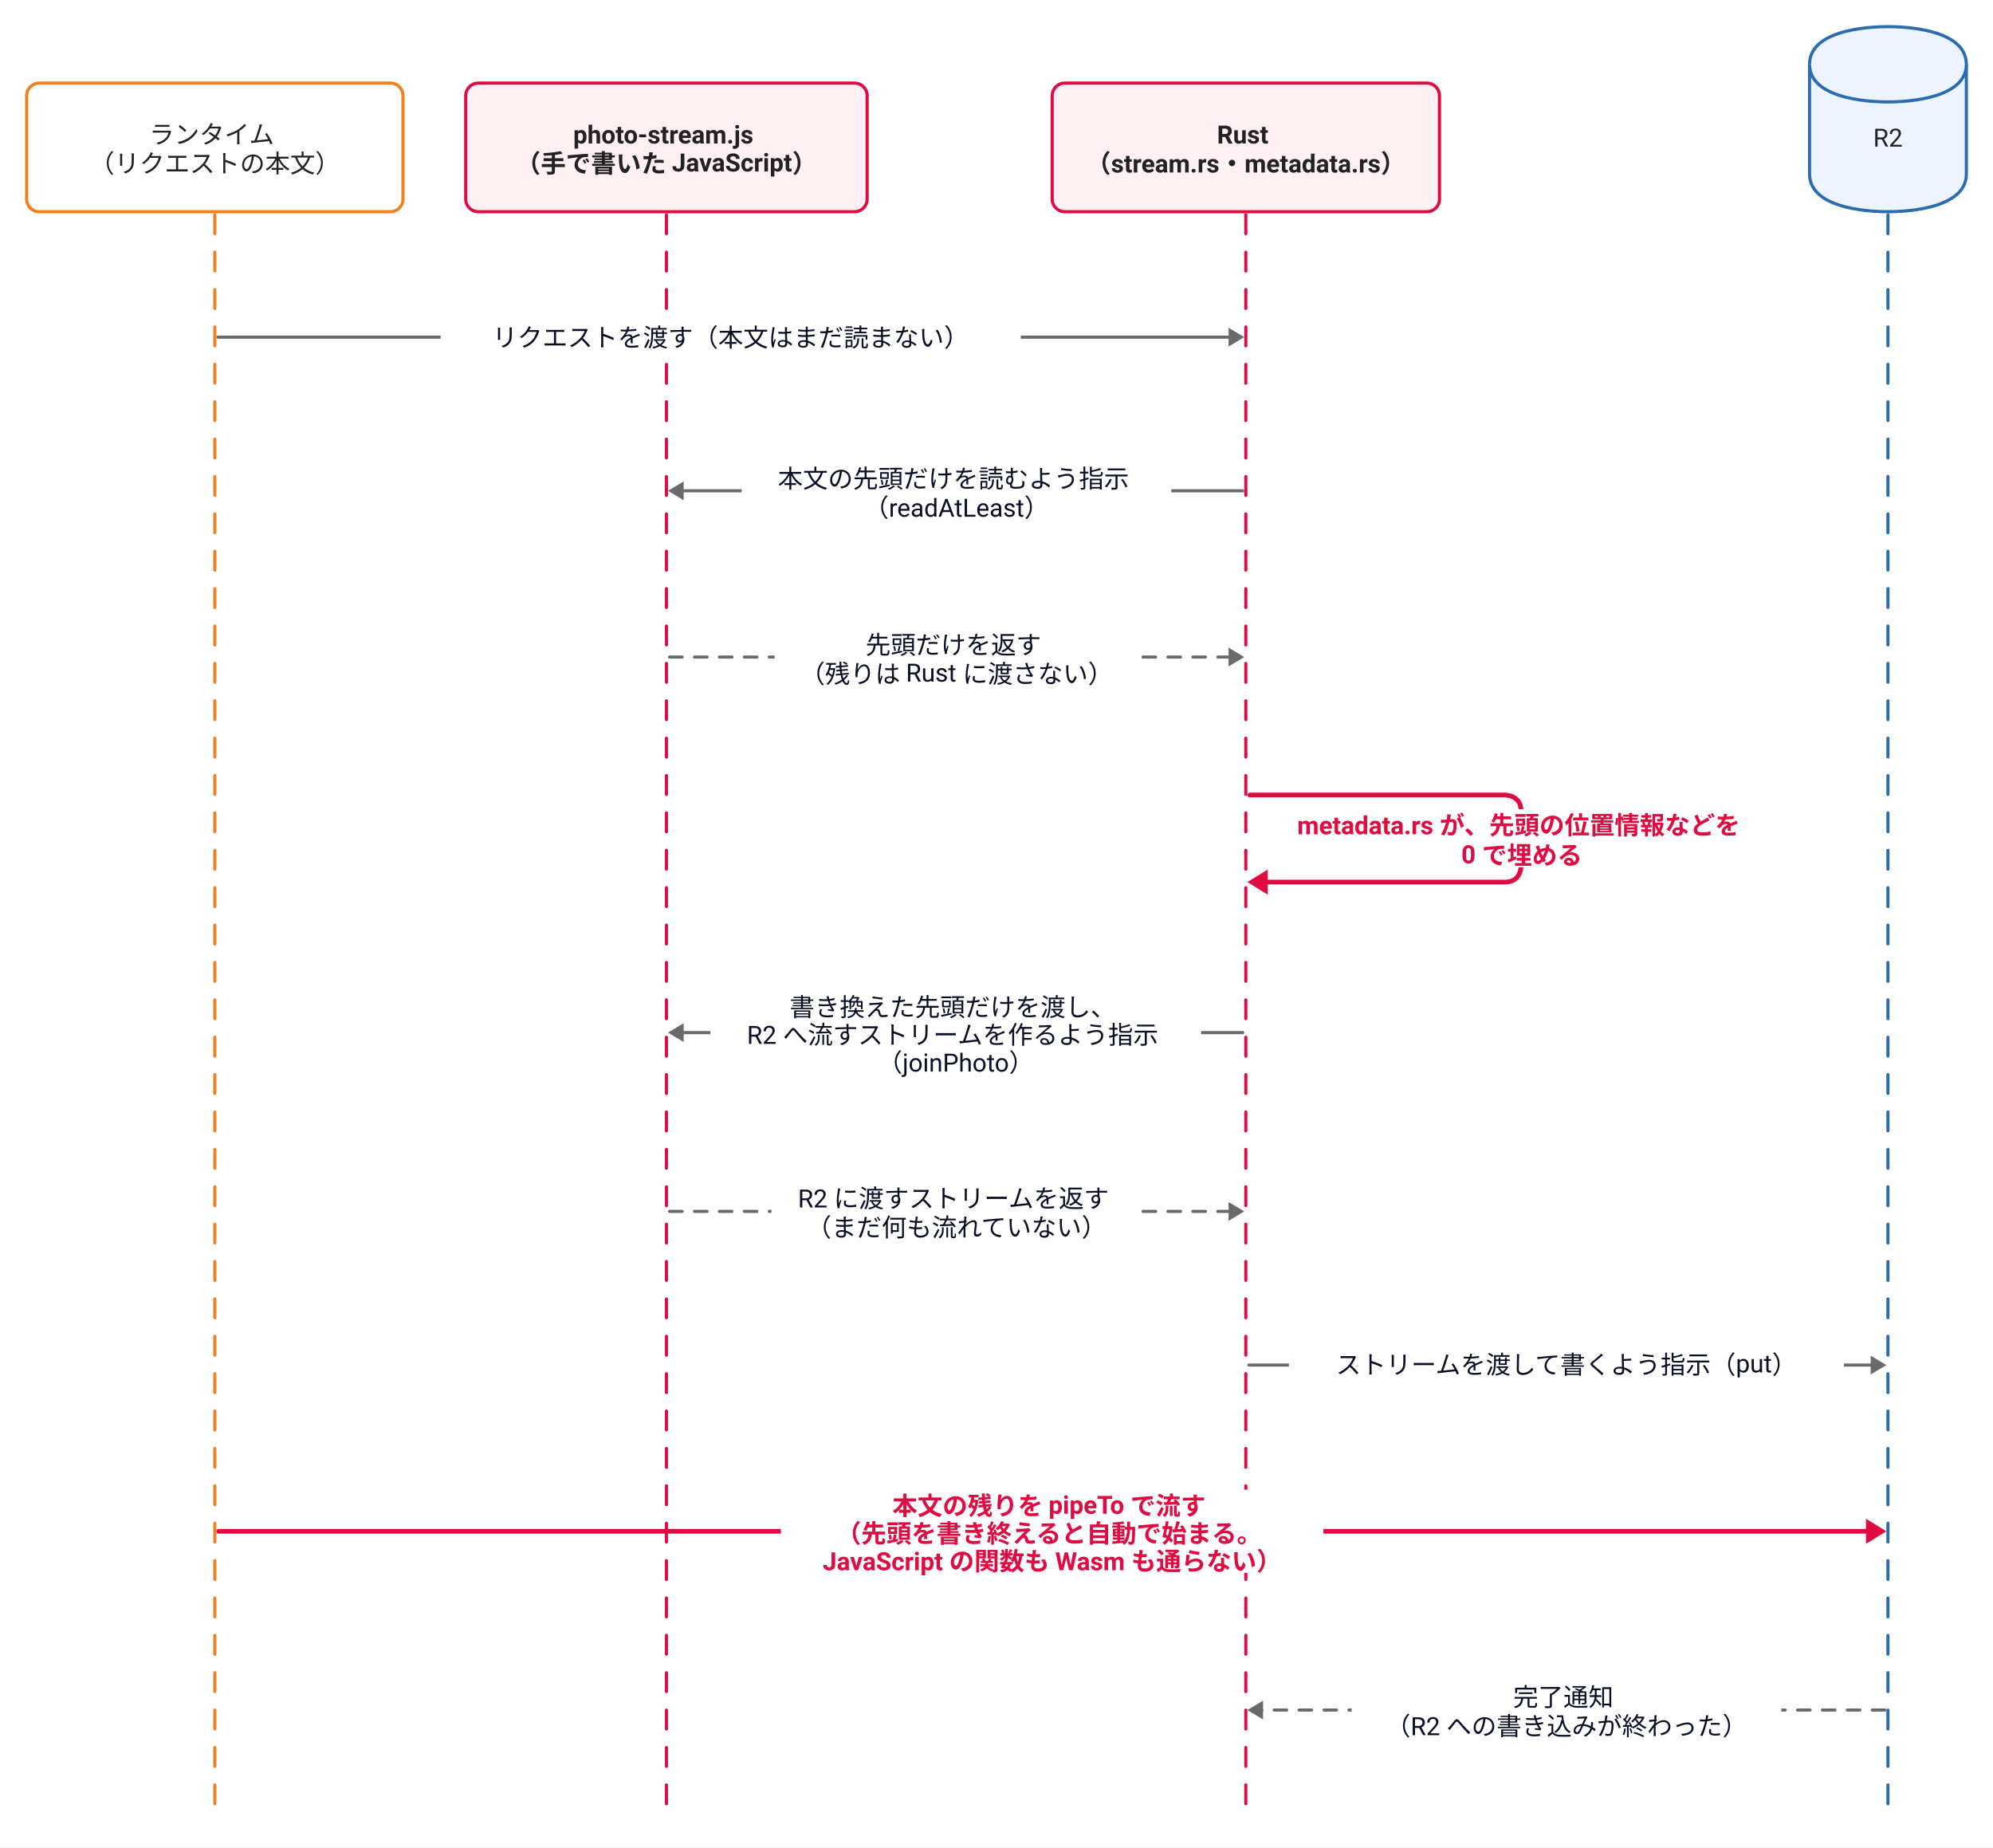
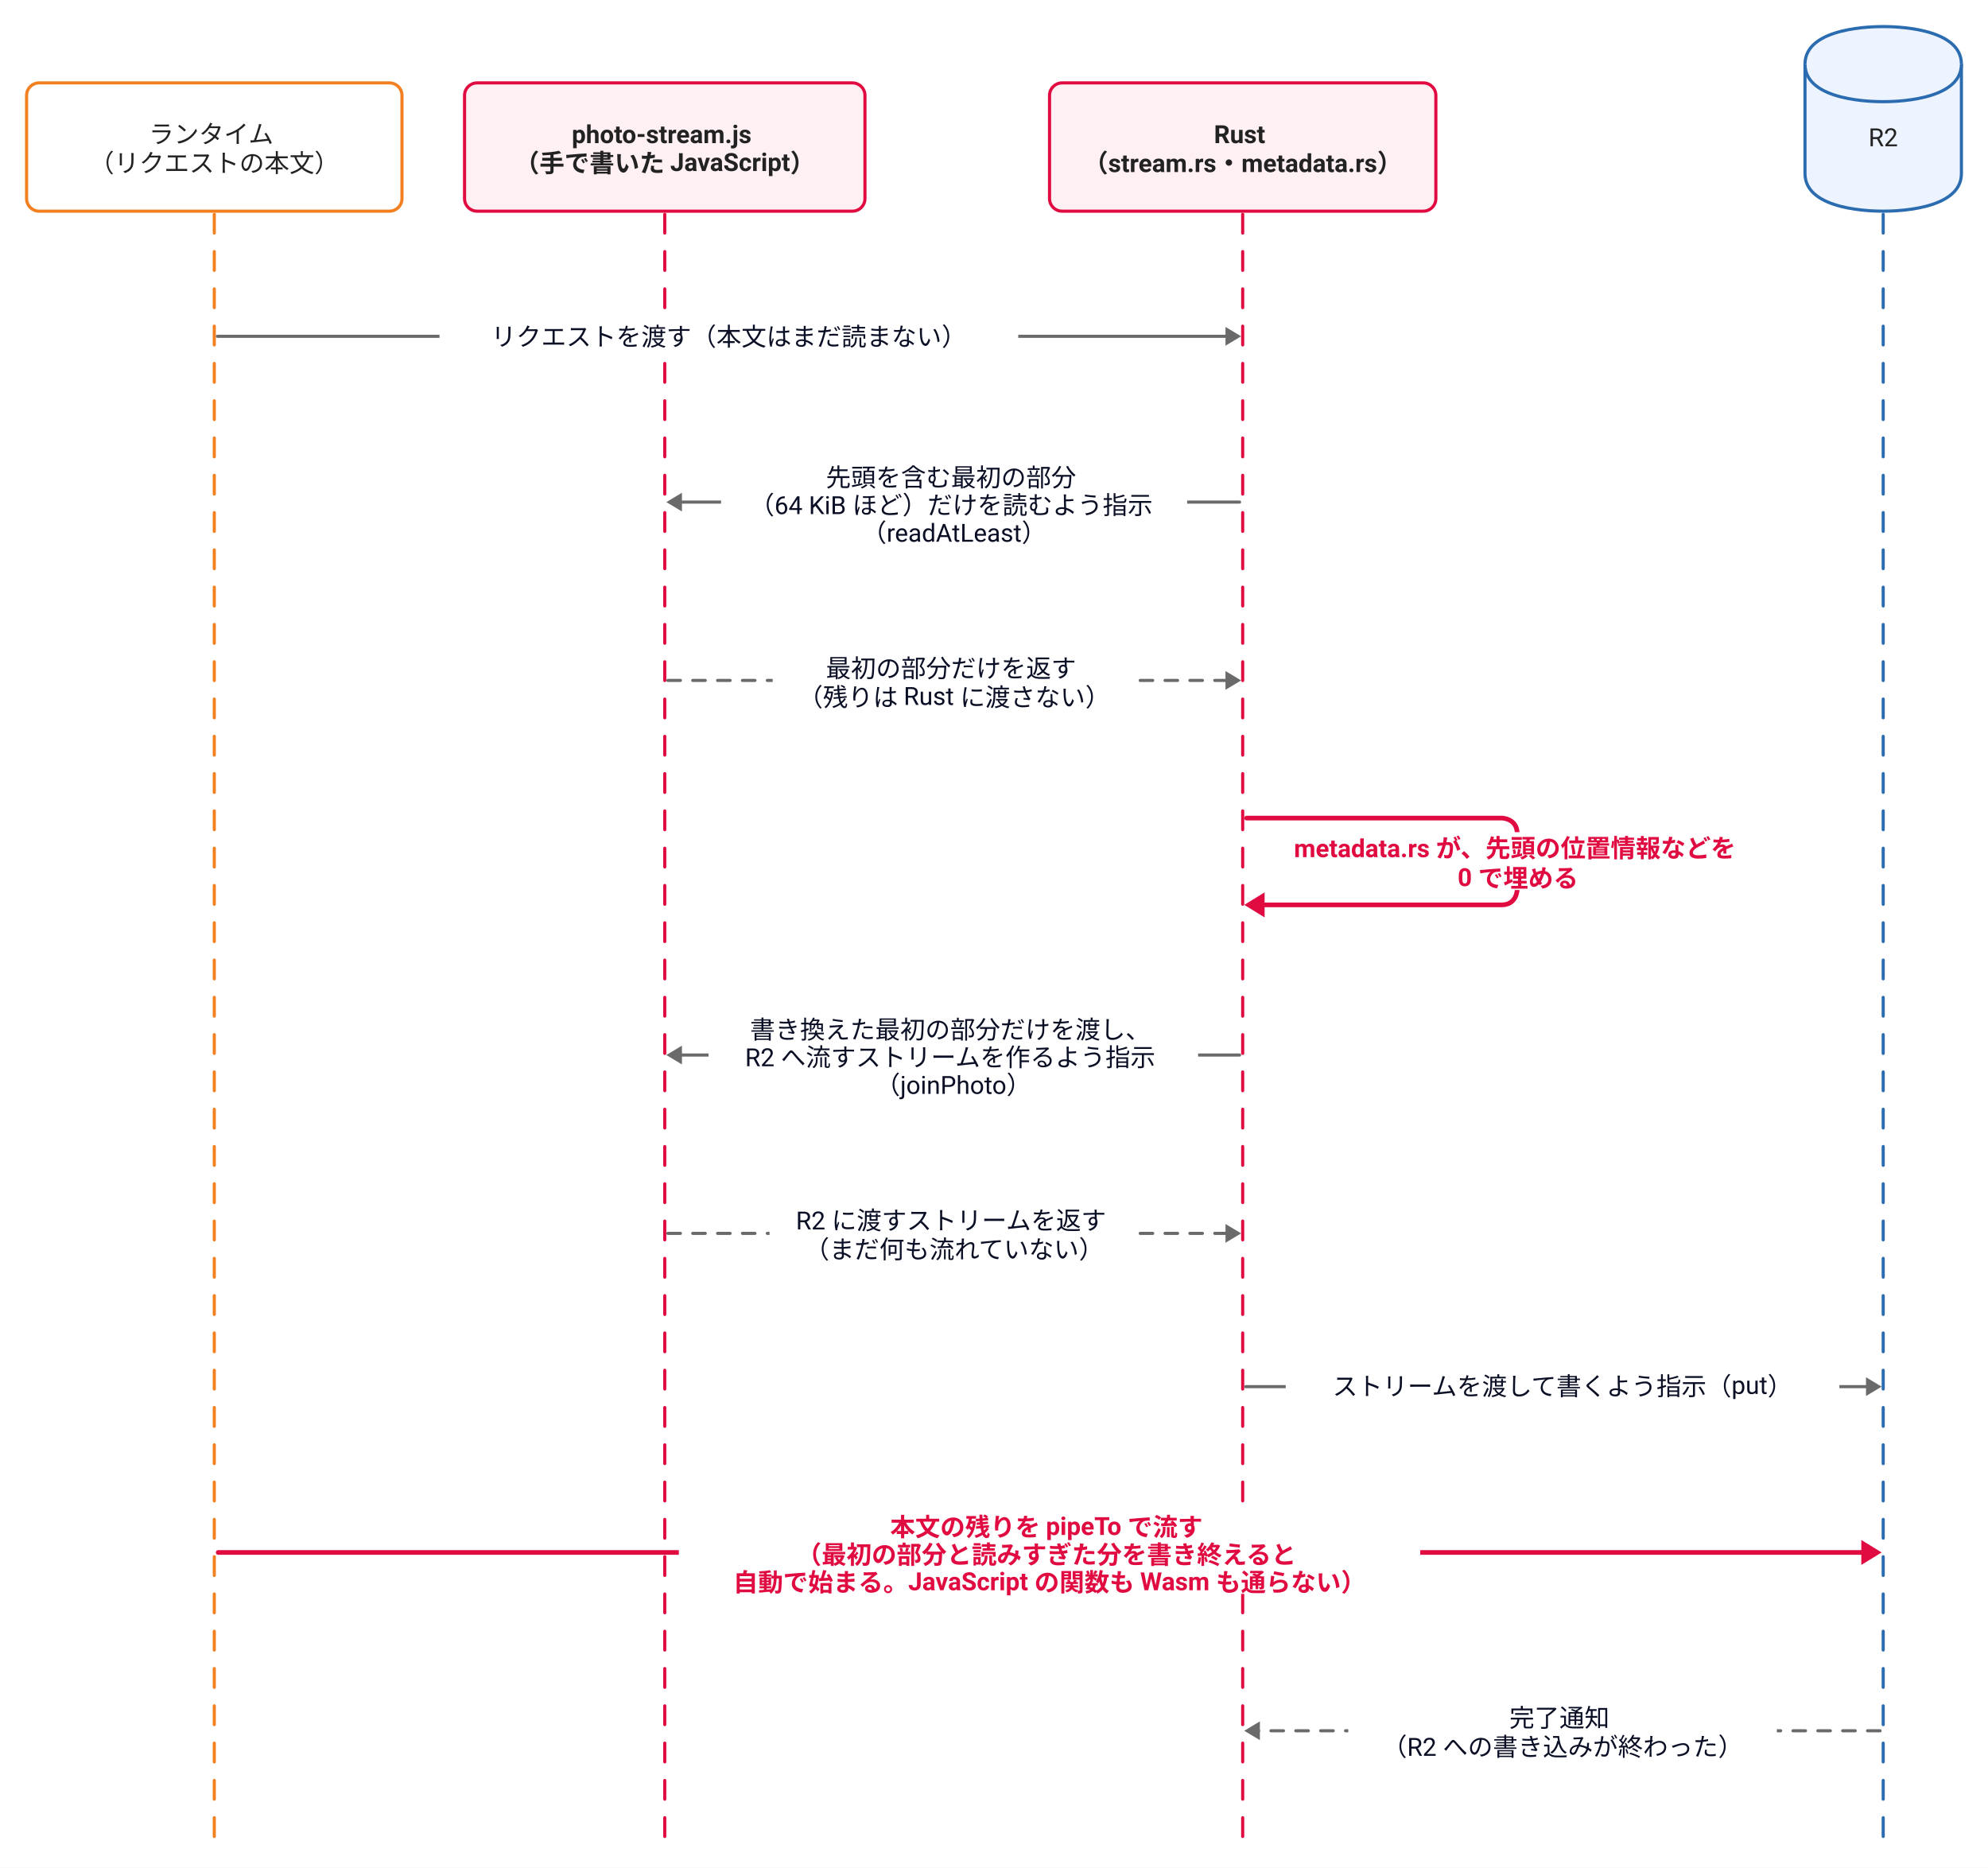
- <svg xmlns="http://www.w3.org/2000/svg" data-d2-version="v0.9.0" preserveAspectRatio="xMinYMin meet" viewBox="0 0 1271 1178" width="1271" height="1178">
-   <svg class="d2-758390760 d2-svg" width="1271" height="1178" viewBox="-5 35 1271 1178">
-     <rect x="-5" y="35" width="1271" height="1178" rx="0" fill="#FFFFFF" class=" fill-N7" stroke-width="0" />
+ <svg xmlns="http://www.w3.org/2000/svg" data-d2-version="v0.9.0" preserveAspectRatio="xMinYMin meet" viewBox="0 0 1271 1194" width="1271" height="1194">
+   <svg class="d2-2239014255 d2-svg" width="1271" height="1194" viewBox="-5 35 1271 1194">
+     <rect x="-5" y="35" width="1271" height="1194" rx="0" fill="#FFFFFF" class=" fill-N7" stroke-width="0" />
    <style type="text/css">
- .d2-758390760 .text {
+ .d2-2239014255 .text {
	font-family: -apple-system, system-ui, "Segoe UI", Roboto, "Helvetica Neue", "Hiragino Sans", "Noto Sans JP", sans-serif;
}
- .d2-758390760 .text-bold {
+ .d2-2239014255 .text-bold {
	font-family: -apple-system, system-ui, "Segoe UI", Roboto, "Helvetica Neue", "Hiragino Sans", "Noto Sans JP", sans-serif; font-weight: 700;
}</style>
    <style type="text/css">.shape {
  shape-rendering: geometricPrecision;
  stroke-linejoin: round;
}
.connection {
  stroke-linecap: round;
  stroke-linejoin: round;
}
.blend {
  mix-blend-mode: multiply;
  opacity: 0.5;
}

- 		.d2-758390760 .fill-N1{fill:#0A0F25;}
- 		.d2-758390760 .fill-N7{fill:#FFFFFF;}
- 		.d2-758390760 .fill-B1{fill:#6a6a6a;}
- 		.d2-758390760 .stroke-B1{stroke:#6a6a6a;}
- 		.d2-758390760 .stroke-B2{stroke:#0D32B2;}.appendix text.text{fill:#0A0F25}.md{--color-fg-default:#0A0F25;--color-fg-muted:#3f3f3f;--color-fg-subtle:#9499AB;--color-canvas-default:#FFFFFF;--color-canvas-subtle:#EEF1F8;--color-border-default:#6a6a6a;--color-border-muted:#0D32B2;--color-neutral-muted:#EEF1F8;--color-accent-fg:#0D32B2;--color-accent-emphasis:#0D32B2;--color-attention-subtle:#3f3f3f;--color-danger-fg:red;}.light-code{display: block}.dark-code{display: none}</style>
+ 		.d2-2239014255 .fill-N1{fill:#0A0F25;}
+ 		.d2-2239014255 .fill-N7{fill:#FFFFFF;}
+ 		.d2-2239014255 .fill-B1{fill:#6a6a6a;}
+ 		.d2-2239014255 .stroke-B1{stroke:#6a6a6a;}
+ 		.d2-2239014255 .stroke-B2{stroke:#0D32B2;}.appendix text.text{fill:#0A0F25}.md{--color-fg-default:#0A0F25;--color-fg-muted:#3f3f3f;--color-fg-subtle:#9499AB;--color-canvas-default:#FFFFFF;--color-canvas-subtle:#EEF1F8;--color-border-default:#6a6a6a;--color-border-muted:#0D32B2;--color-neutral-muted:#EEF1F8;--color-accent-fg:#0D32B2;--color-accent-emphasis:#0D32B2;--color-attention-subtle:#3f3f3f;--color-danger-fg:red;}.light-code{display: block}.dark-code{display: none}</style>
    <g class="cnVudGltZQ== service">
      <g class="shape">
        <rect x="12" y="88" width="240" height="82" rx="8" stroke="#f38020" fill="#ffffff" style="stroke-width:2;" />
      </g>
      <text x="132" y="126.5" fill="#222222" class="text" style="text-anchor:middle;font-size:16px">
        <tspan x="132" dy="0">ランタイム</tspan>
        <tspan x="132" dy="18.5">（リクエストの本文）</tspan>
      </text>
    </g>
    <g class="anM= app">
      <g class="shape">
        <rect x="292" y="88" width="256" height="82" rx="8" stroke="#e00b41" fill="#fff0f3" style="stroke-width:2;" />
      </g>
      <text x="420" y="126.5" fill="#222222" class="text-bold" style="text-anchor:middle;font-size:16px">
        <tspan x="420" dy="0">photo-stream.js</tspan>
        <tspan x="420" dy="18.5">（手で書いた JavaScript）</tspan>
      </text>
    </g>
    <g class="cnVzdA== app">
      <g class="shape">
        <rect x="666" y="88" width="247" height="82" rx="8" stroke="#e00b41" fill="#fff0f3" style="stroke-width:2;" />
      </g>
      <text x="789.5" y="126.5" fill="#222222" class="text-bold" style="text-anchor:middle;font-size:16px">
        <tspan x="789.5" dy="0">Rust</tspan>
        <tspan x="789.5" dy="18.5">（stream.rs・metadata.rs）</tspan>
      </text>
    </g>
    <g class="cjI= store">
      <g class="shape">
        <path d="M 1149 76 C 1149 52 1194 52 1199 52 C 1204 52 1249 52 1249 76 V 146 C 1249 170 1204 170 1199 170 C 1194 170 1149 170 1149 146 V 76 Z" stroke="#2b6cb0" fill="#eef4ff" style="stroke-width:2;" />
        <path d="M 1149 76 C 1149 100 1194 100 1199 100 C 1204 100 1249 100 1249 76" stroke="#2b6cb0" fill="#eef4ff" style="stroke-width:2;" />
      </g>
      <text x="1199" y="128.5" fill="#222222" class="text" style="text-anchor:middle;font-size:16px">R2</text>
    </g>
    <g class="KHJ1bnRpbWUgLS0gKVswXQ==">
-       <path d="M 132 172 L 132 1194.5" stroke="#f38020" fill="none" class="connection" style="stroke-width:2;stroke-dasharray:12,11.839;" mask="url(#d2-758390760)" />
+       <path d="M 132 172 L 132 1210.5" stroke="#f38020" fill="none" class="connection" style="stroke-width:2;stroke-dasharray:12,11.839;" mask="url(#d2-2239014255)" />
    </g>
    <g class="KGpzIC0tIClbMF0=">
-       <path d="M 420 172 L 420 1194.5" stroke="#e00b41" fill="none" class="connection" style="stroke-width:2;stroke-dasharray:12,11.839;" mask="url(#d2-758390760)" />
+       <path d="M 420 172 L 420 1210.5" stroke="#e00b41" fill="none" class="connection" style="stroke-width:2;stroke-dasharray:12,11.839;" mask="url(#d2-2239014255)" />
    </g>
    <g class="KHJ1c3QgLS0gKVswXQ==">
-       <path d="M 789.5 172 L 789.5 1194.5" stroke="#e00b41" fill="none" class="connection" style="stroke-width:2;stroke-dasharray:12,11.839;" mask="url(#d2-758390760)" />
+       <path d="M 789.5 172 L 789.5 1210.5" stroke="#e00b41" fill="none" class="connection" style="stroke-width:2;stroke-dasharray:12,11.839;" mask="url(#d2-2239014255)" />
    </g>
    <g class="KHIyIC0tIClbMF0=">
-       <path d="M 1199 172 L 1199 1194.5" stroke="#2b6cb0" fill="none" class="connection" style="stroke-width:2;stroke-dasharray:12,11.839;" mask="url(#d2-758390760)" />
+       <path d="M 1199 172 L 1199 1210.5" stroke="#2b6cb0" fill="none" class="connection" style="stroke-width:2;stroke-dasharray:12,11.839;" mask="url(#d2-2239014255)" />
    </g>
    <g class="KHJ1bnRpbWUgLSZndDsgcnVzdClbMF0=">
-       <marker id="mk-d2-758390760-3488378134" markerWidth="10" markerHeight="12" refX="7" refY="6" viewBox="0 0 10 12" orient="auto" markerUnits="userSpaceOnUse">
+       <marker id="mk-d2-2239014255-3488378134" markerWidth="10" markerHeight="12" refX="7" refY="6" viewBox="0 0 10 12" orient="auto" markerUnits="userSpaceOnUse">
        <polygon points="0,0 10,6 0,12" fill="#6a6a6a" class="connection fill-B1" stroke-width="2" />
      </marker>
-       <path d="M 134 250 L 785.5 250" stroke="#6a6a6a" fill="none" class="connection stroke-B1" style="stroke-width:2;" marker-end="url(#mk-d2-758390760-3488378134)" mask="url(#d2-758390760)" />
+       <path d="M 134 250 L 785.5 250" stroke="#6a6a6a" fill="none" class="connection stroke-B1" style="stroke-width:2;" marker-end="url(#mk-d2-2239014255-3488378134)" mask="url(#d2-2239014255)" />
      <text x="461" y="256" fill="#0A0F25" class="text fill-N1" style="text-anchor:middle;font-size:16px">リクエストを渡す（本文はまだ読まない）</text>
    </g>
    <g class="KHJ1c3QgLSZndDsganMpWzBd">
-       <path d="M 787.5 348 L 424 348" stroke="#6a6a6a" fill="none" class="connection stroke-B1" style="stroke-width:2;" marker-end="url(#mk-d2-758390760-3488378134)" mask="url(#d2-758390760)" />
+       <path d="M 787.5 356 L 424 356" stroke="#6a6a6a" fill="none" class="connection stroke-B1" style="stroke-width:2;" marker-end="url(#mk-d2-2239014255-3488378134)" mask="url(#d2-2239014255)" />
      <text x="605" y="346" fill="#0A0F25" class="text fill-N1" style="text-anchor:middle;font-size:16px">
-         <tspan x="605" dy="0">本文の先頭だけを読むよう指示</tspan>
-         <tspan x="605" dy="18.5">（readAtLeast）</tspan>
+         <tspan x="605" dy="0">先頭を含む最初の部分</tspan>
+         <tspan x="605" dy="17.667">（64 KiB ほど）だけを読むよう指示</tspan>
+         <tspan x="605" dy="17.667">（readAtLeast）</tspan>
      </text>
    </g>
    <g class="KGpzIC0mZ3Q7IHJ1c3QpWzBd result">
-       <marker id="mk-d2-758390760-2789088195" markerWidth="10" markerHeight="12" refX="7" refY="6" viewBox="0 0 10 12" orient="auto" markerUnits="userSpaceOnUse">
+       <marker id="mk-d2-2239014255-2789088195" markerWidth="10" markerHeight="12" refX="7" refY="6" viewBox="0 0 10 12" orient="auto" markerUnits="userSpaceOnUse">
        <polygon points="0,0 10,6 0,12" fill="#6a6a6a" class="connection" stroke-width="2" />
      </marker>
-       <path d="M 422 454 L 785.5 454" stroke="#6a6a6a" fill="none" class="connection" style="stroke-width:2;stroke-dasharray:8,7.893;" marker-end="url(#mk-d2-758390760-2789088195)" mask="url(#d2-758390760)" />
-       <text x="605" y="452" fill="#0A0F25" class="text fill-N1" style="text-anchor:middle;font-size:16px">
-         <tspan x="605" dy="0">先頭だけを返す</tspan>
+       <path d="M 422 470 L 785.5 470" stroke="#6a6a6a" fill="none" class="connection" style="stroke-width:2;stroke-dasharray:8,7.893;" marker-end="url(#mk-d2-2239014255-2789088195)" mask="url(#d2-2239014255)" />
+       <text x="605" y="468" fill="#0A0F25" class="text fill-N1" style="text-anchor:middle;font-size:16px">
+         <tspan x="605" dy="0">最初の部分だけを返す</tspan>
        <tspan x="605" dy="18.5">（残りは Rust に渡さない）</tspan>
      </text>
    </g>
    <g class="KHJ1c3QgLSZndDsgcnVzdClbMF0= key">
-       <marker id="mk-d2-758390760-3197826725" markerWidth="13" markerHeight="16" refX="8.5" refY="8" viewBox="0 0 13 16" orient="auto" markerUnits="userSpaceOnUse">
+       <marker id="mk-d2-2239014255-3197826725" markerWidth="13" markerHeight="16" refX="8.5" refY="8" viewBox="0 0 13 16" orient="auto" markerUnits="userSpaceOnUse">
        <polygon points="0,0 13,8 0,16" fill="#e00b41" class="connection" stroke-width="3" />
      </marker>
-       <path d="M 792 542 L 955 542 S 965 542 965 552 L 965 587.5 S 965 597.5 955 597.5 L 795 597.5" stroke="#e00b41" fill="none" class="connection" style="stroke-width:3;" marker-end="url(#mk-d2-758390760-3197826725)" mask="url(#d2-758390760)" />
-       <text x="965.5" y="567" fill="#e00b41" class="text-bold" style="text-anchor:middle;font-size:16px">
+       <path d="M 792 558 L 955 558 S 965 558 965 568 L 965 603.5 S 965 613.5 955 613.5 L 795 613.5" stroke="#e00b41" fill="none" class="connection" style="stroke-width:3;" marker-end="url(#mk-d2-2239014255-3197826725)" mask="url(#d2-2239014255)" />
+       <text x="965.5" y="583" fill="#e00b41" class="text-bold" style="text-anchor:middle;font-size:16px">
        <tspan x="965.5" dy="0">metadata.rs が、先頭の位置情報などを</tspan>
        <tspan x="965.5" dy="18.5">0 で埋める</tspan>
      </text>
    </g>
    <g class="KHJ1c3QgLSZndDsganMpWzFd">
-       <path d="M 787.5 693.5 L 424 693.5" stroke="#6a6a6a" fill="none" class="connection stroke-B1" style="stroke-width:2;" marker-end="url(#mk-d2-758390760-3488378134)" mask="url(#d2-758390760)" />
-       <text x="604.5" y="683" fill="#0A0F25" class="text fill-N1" style="text-anchor:middle;font-size:16px">
-         <tspan x="604.5" dy="0">書き換えた先頭だけを渡し、</tspan>
+       <path d="M 787.5 709.5 L 424 709.5" stroke="#6a6a6a" fill="none" class="connection stroke-B1" style="stroke-width:2;" marker-end="url(#mk-d2-2239014255-3488378134)" mask="url(#d2-2239014255)" />
+       <text x="604.5" y="699" fill="#0A0F25" class="text fill-N1" style="text-anchor:middle;font-size:16px">
+         <tspan x="604.5" dy="0">書き換えた最初の部分だけを渡し、</tspan>
        <tspan x="604.5" dy="17.667">R2 へ流すストリームを作るよう指示</tspan>
        <tspan x="604.5" dy="17.667">（joinPhoto）</tspan>
      </text>
    </g>
    <g class="KGpzIC0mZ3Q7IHJ1c3QpWzFd result">
-       <path d="M 422 807.5 L 785.5 807.5" stroke="#6a6a6a" fill="none" class="connection" style="stroke-width:2;stroke-dasharray:8,7.893;" marker-end="url(#mk-d2-758390760-2789088195)" mask="url(#d2-758390760)" />
-       <text x="605" y="805" fill="#0A0F25" class="text fill-N1" style="text-anchor:middle;font-size:16px">
+       <path d="M 422 823.5 L 785.5 823.5" stroke="#6a6a6a" fill="none" class="connection" style="stroke-width:2;stroke-dasharray:8,7.893;" marker-end="url(#mk-d2-2239014255-2789088195)" mask="url(#d2-2239014255)" />
+       <text x="605" y="821" fill="#0A0F25" class="text fill-N1" style="text-anchor:middle;font-size:16px">
        <tspan x="605" dy="0">R2 に渡すストリームを返す</tspan>
        <tspan x="605" dy="18.5">（まだ何も流れていない）</tspan>
      </text>
    </g>
    <g class="KHJ1c3QgLSZndDsgcjIpWzBd">
-       <path d="M 791.5 905.5 L 1195 905.5" stroke="#6a6a6a" fill="none" class="connection stroke-B1" style="stroke-width:2;" marker-end="url(#mk-d2-758390760-3488378134)" mask="url(#d2-758390760)" />
-       <text x="994" y="911" fill="#0A0F25" class="text fill-N1" style="text-anchor:middle;font-size:16px">ストリームを渡して書くよう指示（put）</text>
+       <path d="M 791.5 921.5 L 1195 921.5" stroke="#6a6a6a" fill="none" class="connection stroke-B1" style="stroke-width:2;" marker-end="url(#mk-d2-2239014255-3488378134)" mask="url(#d2-2239014255)" />
+       <text x="994" y="927" fill="#0A0F25" class="text fill-N1" style="text-anchor:middle;font-size:16px">ストリームを渡して書くよう指示（put）</text>
    </g>
    <g class="KHJ1bnRpbWUgLSZndDsgcjIpWzBd key">
-       <path d="M 134.5 1011.5 L 1193.5 1011.5" stroke="#e00b41" fill="none" class="connection" style="stroke-width:3;" marker-end="url(#mk-d2-758390760-3197826725)" mask="url(#d2-758390760)" />
-       <text x="666" y="1001" fill="#e00b41" class="text-bold" style="text-anchor:middle;font-size:16px">
+       <path d="M 134.5 1027.5 L 1193.5 1027.5" stroke="#e00b41" fill="none" class="connection" style="stroke-width:3;" marker-end="url(#mk-d2-2239014255-3197826725)" mask="url(#d2-2239014255)" />
+       <text x="666" y="1017" fill="#e00b41" class="text-bold" style="text-anchor:middle;font-size:16px">
        <tspan x="666" dy="0">本文の残りを pipeTo で流す</tspan>
-         <tspan x="666" dy="17.667">（先頭を書き終えると自動で始まる。</tspan>
-         <tspan x="666" dy="17.667">JavaScript の関数も Wasm も通らない）</tspan>
+         <tspan x="666" dy="17.667">（最初の部分と読みすぎた分を書き終えると</tspan>
+         <tspan x="666" dy="17.667">自動で始まる。JavaScript の関数も Wasm も通らない）</tspan>
      </text>
    </g>
    <g class="KHIyIC0mZ3Q7IHJ1c3QpWzBd result">
-       <path d="M 1197 1125.5 L 793.5 1125.5" stroke="#6a6a6a" fill="none" class="connection" style="stroke-width:2;stroke-dasharray:8,7.893;" marker-end="url(#mk-d2-758390760-2789088195)" mask="url(#d2-758390760)" />
-       <text x="994" y="1123" fill="#0A0F25" class="text fill-N1" style="text-anchor:middle;font-size:16px">
+       <path d="M 1197 1141.5 L 793.5 1141.5" stroke="#6a6a6a" fill="none" class="connection" style="stroke-width:2;stroke-dasharray:8,7.893;" marker-end="url(#mk-d2-2239014255-2789088195)" mask="url(#d2-2239014255)" />
+       <text x="994" y="1139" fill="#0A0F25" class="text fill-N1" style="text-anchor:middle;font-size:16px">
        <tspan x="994" dy="0">完了通知</tspan>
        <tspan x="994" dy="18.5">（R2 への書き込みが終わった）</tspan>
      </text>
    </g>
-     <mask id="d2-758390760" maskUnits="userSpaceOnUse" x="-5" y="35" width="1271" height="1178">
-       <rect x="-5" y="35" width="1271" height="1178" fill="white" />
+     <mask id="d2-2239014255" maskUnits="userSpaceOnUse" x="-5" y="35" width="1271" height="1194">
+       <rect x="-5" y="35" width="1271" height="1194" fill="white" />
      <rect x="276" y="240" width="370" height="21" fill="black" />
-       <rect x="468" y="330" width="274" height="37" fill="black" />
-       <rect x="489" y="436" width="232" height="37" fill="black" />
-       <rect x="798" y="551" width="335" height="37" fill="black" />
-       <rect x="448" y="667" width="313" height="53" fill="black" />
-       <rect x="487" y="789" width="236" height="37" fill="black" />
-       <rect x="817" y="895" width="354" height="21" fill="black" />
-       <rect x="493" y="985" width="346" height="53" fill="black" />
-       <rect x="857" y="1107" width="274" height="37" fill="black" />
+       <rect x="456" y="330" width="298" height="53" fill="black" />
+       <rect x="489" y="452" width="232" height="37" fill="black" />
+       <rect x="798" y="567" width="335" height="37" fill="black" />
+       <rect x="448" y="683" width="313" height="53" fill="black" />
+       <rect x="487" y="805" width="236" height="37" fill="black" />
+       <rect x="817" y="911" width="354" height="21" fill="black" />
+       <rect x="429" y="1001" width="474" height="53" fill="black" />
+       <rect x="857" y="1123" width="274" height="37" fill="black" />
    </mask>
  </svg>
</svg>
